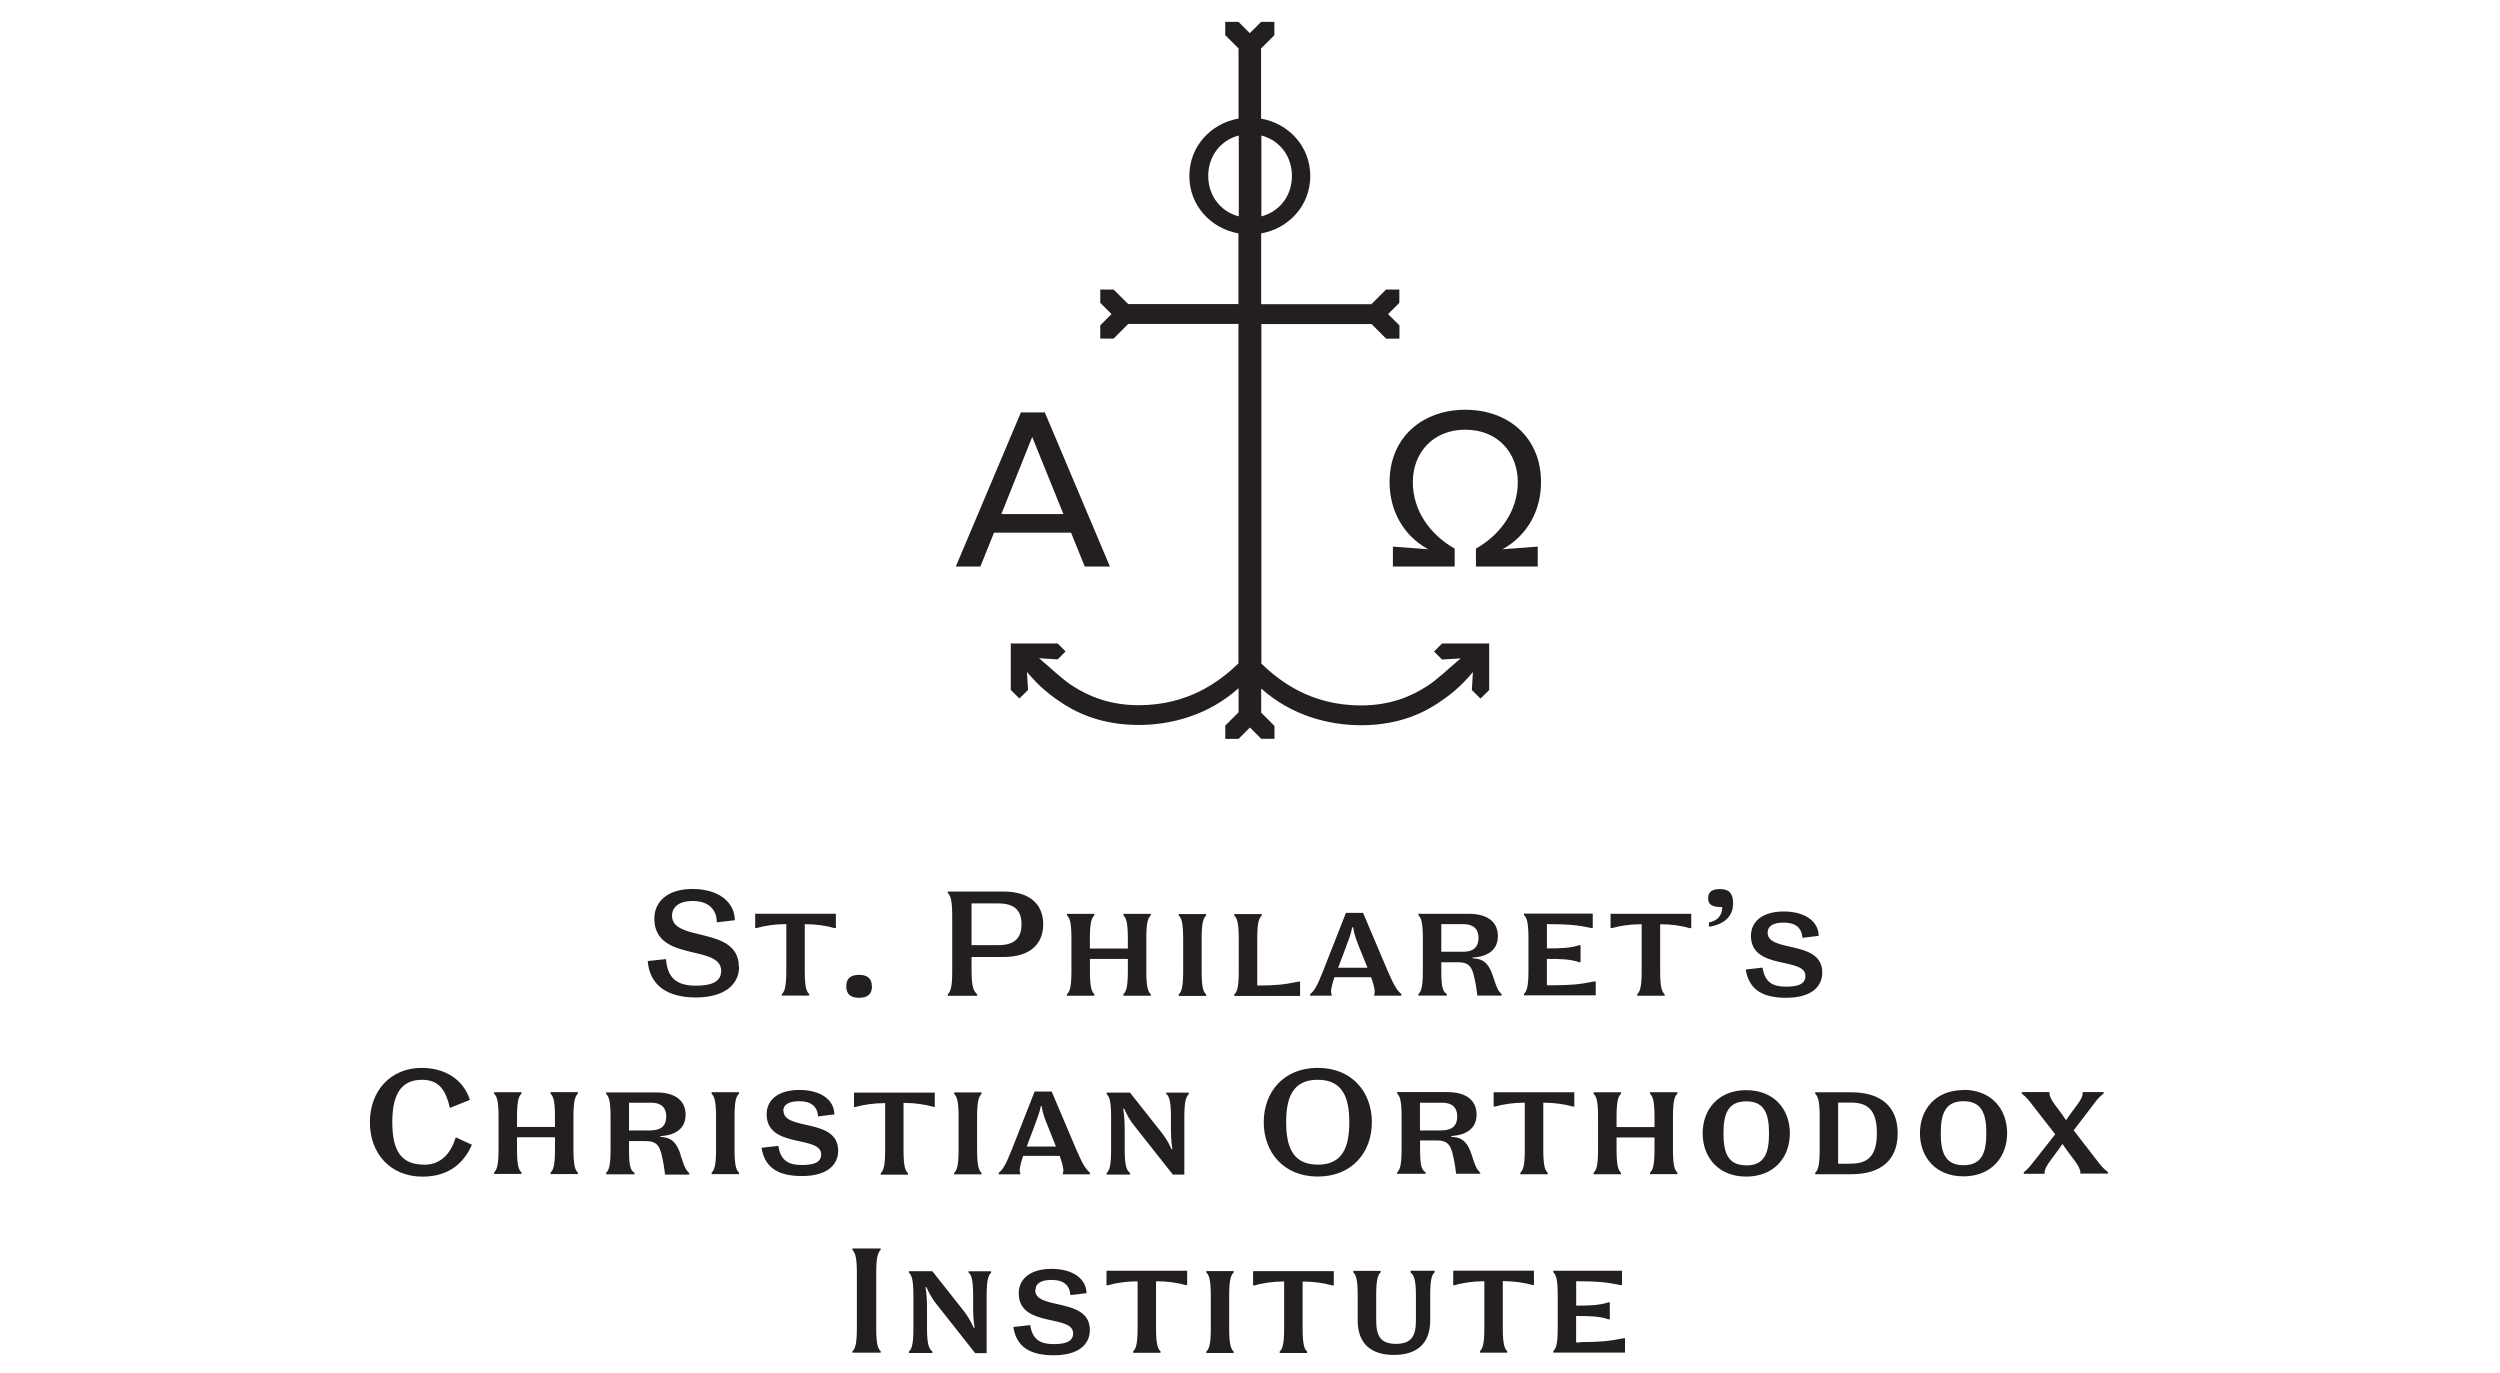
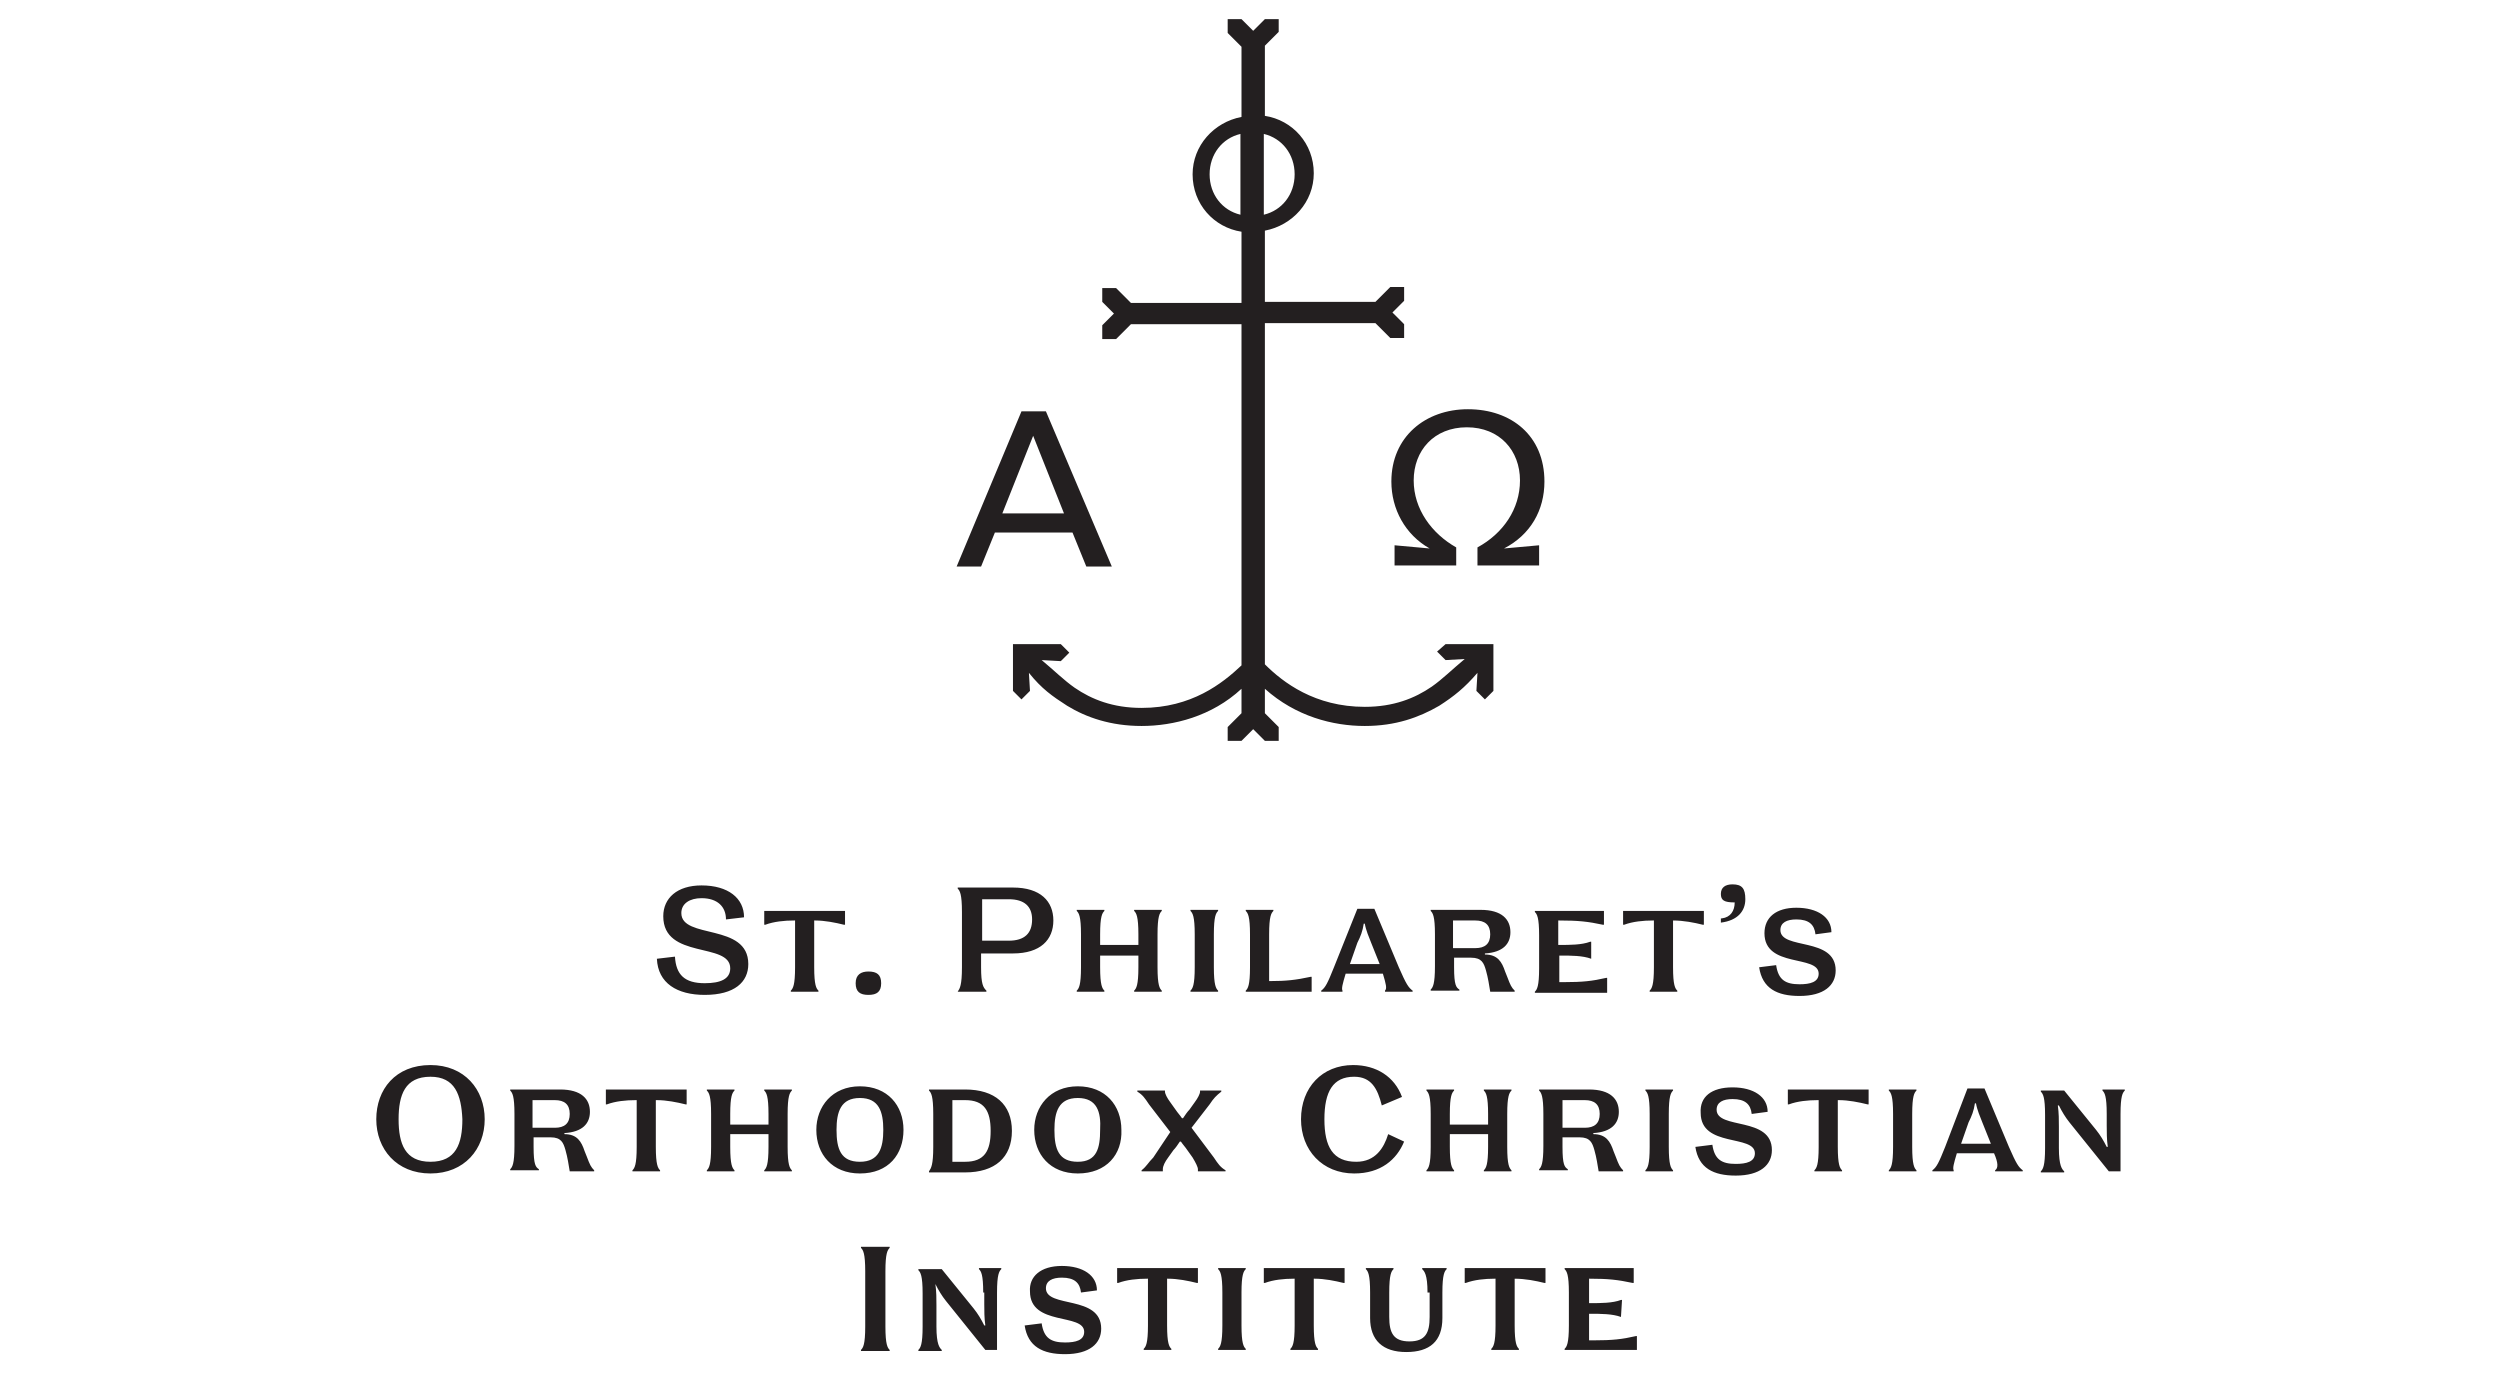
- <svg xmlns="http://www.w3.org/2000/svg" width="235.215" height="129.119" viewBox="0 0 235.215 129.119">
-   <path fill="#231F20" d="M102.053 53.303h2.375l-6.125-14.5h-2.25l-6.125 14.5h2.313l1.28-3.188h7.25l1.29 3.188zm-7.838-4.938l2.9-7.25 2.938 7.25h-5.838zm50.775-3c0-4.25-3.125-6.813-7.125-6.813s-7.125 2.563-7.125 6.813c0 2.625 1.25 5 3.625 6.313l-3.313-.25v1.875h5.813v-1.688c-2.313-1.313-3.938-3.563-3.938-6.25 0-2.75 1.875-4.937 4.938-4.937s4.938 2.187 4.938 4.937c0 2.688-1.625 4.938-3.938 6.25v1.688h5.813v-1.875l-3.313.25c2.375-1.313 3.625-3.687 3.625-6.313zm-10.062 15.938l.75.75 1.756-.11c-1.203 1.003-2.088 1.894-3.067 2.548-1.625 1.07-3.625 1.88-6.313 1.88-4.688 0-7.625-2.25-9.375-3.93V30.49h10.37l1.37 1.376h1.25v-1.25l-1.07-1.063 1.06-1.062v-1.25h-1.25l-1.38 1.38h-10.37v-6.66c2.62-.47 4.62-2.64 4.62-5.4s-2-4.94-4.63-5.4v-6.6l1.25-1.25V2.06h-1.25l-1.06 1.063-1.06-1.063h-1.25v1.25l1.25 1.25v6.593c-2.63.468-4.63 2.644-4.63 5.406 0 2.76 2 4.93 4.62 5.4v6.65h-10.37l-1.38-1.37h-1.25v1.25l1.06 1.06-1.06 1.06v1.25h1.25l1.38-1.38h10.37v31.94c-1.75 1.68-4.69 3.93-9.38 3.93-2.69 0-4.69-.81-6.31-1.87-.98-.65-1.87-1.54-3.07-2.55l1.75.11.75-.75-.75-.75H95.1v4.37l.813.81.813-.81-.106-1.69c1.214 1.44 2.21 2.23 3.6 3.12 1.813 1.12 4.063 1.87 6.938 1.87 2.994 0 6.53-.9 9.373-3.46v2.27l-1.25 1.25v1.25h1.25l1.07-1.07 1.06 1.06h1.25V68.3l-1.25-1.25v-2.27c2.85 2.555 6.38 3.453 9.38 3.453 2.88 0 5.13-.75 6.94-1.876 1.39-.89 2.39-1.682 3.6-3.125l-.1 1.687.81.81.82-.81v-4.38h-4.43l-.75.75zm-16.25-48.553c1.7.44 2.875 1.925 2.875 3.803 0 1.88-1.176 3.364-2.875 3.804V12.75zm-2.125 7.606c-1.698-.44-2.875-1.925-2.875-3.804 0-1.878 1.177-3.364 2.875-3.803v7.6zM64.03 108.614c-.323-.952-.743-1.624-1.892-1.64v-.083c1.652-.09 2.367-.89 2.367-2.01 0-1.22-.827-2.1-2.773-2.1h-4.707v.14c.21.21.42.49.42 2.16v3.11c0 1.67-.21 1.95-.42 2.16v.14H59.7v-.14c-.28-.21-.518-.36-.518-2.1v-.89h1.597c.99 0 1.24.45 1.44 1.17.18.73.28 1.33.35 1.98h2.28v-.14c-.27-.24-.41-.46-.67-1.26l-.16-.46zm-2.774-2.255h-2.073v-2.61h2.073c.925 0 1.43.43 1.43 1.3s-.505 1.3-1.43 1.3zm8.262-15.38c0-3.92-6.29-2.29-6.29-4.82 0-.89.772-1.39 1.905-1.39 1.556 0 2.298.81 2.312 2.01l1.695-.2c-.028-1.71-1.513-2.94-4.007-2.94-2.27 0-3.57 1.16-3.57 2.78 0 4.15 6.288 2.39 6.288 4.93 0 1.01-.88 1.39-2.39 1.39-1.87 0-2.67-.8-2.8-2.5l-1.72.18c.19 2.37 1.95 3.43 4.53 3.43 2.74-.01 4.07-1.24 4.07-2.91zm-2.568 11.93c.21.21.42.49.42 2.16v3.11c0 1.66-.21 1.94-.42 2.15v.14h2.58v-.14c-.21-.21-.42-.49-.42-2.16v-3.11c0-1.67.21-1.95.42-2.16v-.14h-2.58v.14zm6.738 1.65c0-.66.574-.95 1.513-.95 1.12 0 1.7.49 1.77 1.43l1.53-.19c-.01-1.36-1.27-2.3-3.29-2.3-1.99 0-3.08.93-3.08 2.29 0 3.26 5.13 1.94 5.13 3.77 0 .81-.79 1-1.82 1-1.27 0-2-.42-2.21-1.8l-1.58.18c.31 2 1.74 2.66 3.8 2.66 2.31 0 3.41-1 3.41-2.39 0-3.11-5.14-1.84-5.14-3.74zm-21.894-1.66c.21.21.42.49.42 2.16v.97h-3.57v-.97c0-1.67.21-1.95.42-2.16v-.14h-2.578v.14c.21.21.42.49.42 2.15v3.11c0 1.66-.21 1.94-.42 2.15v.14h2.577v-.14c-.21-.21-.42-.49-.42-2.16V107h3.573v1.165c0 1.67-.21 1.95-.42 2.16v.14h2.577v-.14c-.21-.21-.42-.49-.42-2.16v-3.11c0-1.667.21-1.947.42-2.16v-.14h-2.578v.14zM82.03 92.8c0-.77-.448-1.08-1.205-1.08-.756 0-1.204.31-1.204 1.08s.45 1.08 1.21 1.08 1.21-.31 1.21-1.08zm-8.05-5.85v4.424c0 1.67-.21 1.95-.42 2.16v.14h2.577v-.14c-.21-.21-.42-.49-.42-2.16v-4.42h.14c.854 0 1.892.14 2.647.362h.14V85.97h-7.592v1.345h.14c.757-.226 1.794-.366 2.648-.366h.14zm94.066 5.88c-1.274 0-2.003-.42-2.213-1.792l-1.583.18c.31 2 1.737 2.66 3.796 2.66 2.312 0 3.404-.993 3.404-2.38 0-3.11-5.14-1.835-5.14-3.74 0-.66.573-.953 1.512-.953 1.12 0 1.695.49 1.765 1.43l1.527-.183c-.015-1.355-1.275-2.294-3.292-2.294-1.99 0-3.082.937-3.082 2.296 0 3.264 5.127 1.95 5.127 3.77 0 .81-.798 1.006-1.82 1.006zm-31.92.7c-.28-.21-.52-.363-.52-2.1v-.896h1.598c.995 0 1.247.45 1.443 1.163.182.73.28 1.33.35 1.975h2.283v-.14c-.266-.238-.406-.46-.672-1.26l-.154-.464c-.322-.95-.742-1.62-1.89-1.64v-.08c1.65-.095 2.366-.892 2.366-2.014 0-1.22-.827-2.1-2.773-2.1h-4.707v.14c.21.21.42.49.42 2.154v3.11c0 1.667-.21 1.946-.42 2.157v.14h2.676v-.136zm-.52-6.582h2.074c.925 0 1.43.434 1.43 1.3s-.505 1.3-1.43 1.3h-2.073v-2.6zm26.433-1.6c0 .757-.44 1.3-1.25 1.44v.405c1.57-.24 2.27-1.08 2.27-2.2 0-.91-.35-1.345-1.24-1.345-.76 0-1.11.29-1.11.85 0 .62.36.845 1.31.845zM80.2 117.61c.21.21.42.49.42 2.157v5.21c0 1.663-.21 1.942-.42 2.153v.14h2.66v-.14c-.21-.21-.42-.49-.42-2.157v-5.21c0-1.67.21-1.948.42-2.16v-.14H80.2v.14zm45.087-24.074c-.113-.168-.057-.63.266-1.598H129c.352.967.394 1.43.295 1.598v.14h2.55v-.14c-.364-.35-.603-.603-1.29-2.2l-2.31-5.448h-1.61l-2.144 5.45c-.58 1.483-.84 1.89-1.23 2.198v.14h2.03v-.14zm1.344-4.455c.26-.67.47-1.17.59-1.83h.09c.09.66.34 1.29.56 1.84l.79 1.96h-2.76l.74-1.96zm-34.7 4.46c-.28-.28-.52-.56-.52-2.16v-1.34h2.97c2.6 0 3.77-1.27 3.77-3.08s-1.17-3.08-3.77-3.08h-5.21v.14c.21.21.42.49.42 2.16v5.21c0 1.67-.21 1.95-.42 2.16v.14h2.76v-.14zM91.41 85h2.52c1.52 0 2.18.66 2.18 1.96s-.66 1.963-2.17 1.963h-2.53v-3.93zm.94 17.92v-.14h-2.58v.14c.21.21.42.49.42 2.16v3.11c0 1.67-.21 1.95-.42 2.16v.14h2.58v-.14c-.21-.21-.42-.49-.42-2.157v-3.11c0-1.665.21-1.945.42-2.156zm-52.47 6.655c-2.21 0-2.97-1.415-2.97-3.992s.8-3.99 2.8-3.99c1.67 0 2.26 1.093 2.62 2.647l1.88-.756c-.61-1.92-2.34-3.01-4.54-3.01-2.91 0-4.87 2.15-4.87 5.118s1.96 5.114 4.948 5.114c2.49 0 3.906-1.29 4.65-3l-1.514-.7c-.42 1.33-1.246 2.58-2.997 2.58zm84.1-9.105c-3.22 0-5.08 2.283-5.08 5.113s1.867 5.114 5.09 5.114 5.084-2.283 5.084-5.113-1.863-5.112-5.084-5.112zm0 9.105c-2.38 0-2.97-1.725-2.97-3.994s.59-3.99 2.97-3.99 2.97 1.73 2.97 4-.59 3.99-2.97 3.99zm26.15-17.236h-.14c-1.39.29-2.27.36-4.03.36h-.42v-2.48h.14c.956 0 2.1.01 2.89.31h.14v-1.6h-.14c-.786.29-1.935.3-2.888.3h-.14v-2.28h.14c1.766 0 2.647.07 4.034.36h.14v-1.35h-6.47v.14c.21.21.42.49.42 2.15v3.11c0 1.66-.21 1.94-.42 2.15v.14h6.75v-1.34zm-17.42 27.38c.257.21.51.49.51 2.16v2.31c0 1.45-.366 2.25-1.88 2.25-1.5 0-1.86-.8-1.86-2.26v-2.31c0-1.67.21-1.95.42-2.16v-.14h-2.58v.14c.21.21.42.49.42 2.15v2.38c0 2.16 1.233 3.24 3.404 3.24 2.186 0 3.418-1.08 3.418-3.24v-2.38c0-1.67.21-1.95.42-2.16v-.14h-2.27v.14zm16 6.58h-.42v-2.48h.14c.957 0 2.1.01 2.89.31h.14v-1.6h-.14c-.782.29-1.93.31-2.884.31h-.14v-2.29h.14c1.766 0 2.647.07 4.034.36h.14v-1.35h-6.47v.14c.21.21.42.49.42 2.16v3.11c0 1.66-.21 1.94-.42 2.15v.14h6.75v-1.35h-.14c-1.388.29-2.27.36-4.036.36zm-9.44-15.82v-.14c-.26-.24-.4-.46-.67-1.26l-.15-.47c-.324-.96-.744-1.63-1.893-1.64v-.09c1.653-.1 2.368-.89 2.368-2.02 0-1.22-.826-2.11-2.772-2.11h-4.703v.14c.21.21.42.49.42 2.15v3.11c0 1.66-.21 1.94-.42 2.15v.14h2.676v-.14c-.28-.21-.516-.36-.516-2.1v-.9h1.596c.992 0 1.244.45 1.44 1.16.182.73.28 1.33.35 1.972h2.283zm-3.6-4.12h-2.07v-2.61h2.076c.925 0 1.43.43 1.43 1.3s-.505 1.3-1.43 1.3zm1.06 14.56h.14c.755-.23 1.792-.37 2.646-.37h.14v4.42c0 1.67-.21 1.95-.42 2.16v.14h2.577v-.14c-.21-.21-.42-.49-.42-2.16v-4.43h.14c.854 0 1.89.14 2.647.36h.142v-1.35h-7.595v1.35zm18.515-18.01c.21.21.42.49.42 2.16v.97h-3.57v-.97c0-1.67.21-1.95.42-2.16v-.14h-2.58v.14c.21.21.42.49.42 2.16v3.11c0 1.67-.21 1.95-.42 2.16v.14h2.58v-.14c-.21-.21-.42-.49-.42-2.16v-1.16h3.57v1.16c0 1.66-.21 1.94-.42 2.15v.14h2.577v-.14c-.21-.21-.42-.49-.42-2.16v-3.11c0-1.67.21-1.95.42-2.16v-.14h-2.58v.14zm-10.05.84h.14c.853 0 1.89.14 2.646.36h.14v-1.34h-7.59v1.34h.14c.76-.22 1.8-.36 2.65-.36h.14v4.43c0 1.67-.21 1.95-.42 2.16v.14h2.58v-.14c-.21-.21-.42-.49-.42-2.16v-4.43zm52.038 5.35l-2.13-2.75 1.696-2.22c.44-.59.63-.86 1.12-1.24v-.14h-1.97v.14c0 .22-.17.6-.48 1.01l-.49.66c-.18.25-.37.5-.56.8h-.06c-.19-.3-.37-.55-.56-.8l-.49-.66c-.31-.41-.48-.79-.48-1.01v-.14h-2.61v.14c.48.38.67.64 1.12 1.23l2.03 2.6-1.85 2.35c-.46.57-.63.85-1.11 1.23v.14h1.96v-.16c0-.21.2-.63.52-1.05l.53-.72c.19-.27.4-.52.6-.84h.07c.19.32.4.57.59.84l.53.71c.32.42.52.84.52 1.05v.15h2.6v-.14c-.49-.38-.69-.64-1.138-1.23zm-12.49-6.54c-2.633 0-4.103 1.82-4.103 4.06s1.47 4.06 4.1 4.06 4.104-1.83 4.104-4.07-1.47-4.07-4.104-4.07zm0 7.07c-1.764 0-2.143-1.25-2.143-3.01 0-1.77.38-3.01 2.14-3.01s2.144 1.24 2.144 3.01c0 1.76-.38 3.01-2.144 3.01zm-10.555-6.86h-3.402v.14c.21.21.42.49.42 2.16v3.11c0 1.67-.21 1.95-.42 2.16v.14h3.404c2.787 0 4.356-1.35 4.356-3.85s-1.57-3.86-4.356-3.86zm0 6.72h-1.245v-5.75h1.25c1.763 0 2.393.99 2.393 2.87s-.63 2.87-2.395 2.87zM151.53 87.32h.14c.756-.222 1.793-.362 2.647-.362h.14v4.426c0 1.668-.21 1.947-.42 2.158v.14h2.58v-.14c-.21-.21-.42-.49-.42-2.156V86.96h.14c.853 0 1.89.14 2.646.364h.14v-1.35h-7.592v1.346zm12.77 15.247c-2.634 0-4.104 1.82-4.104 4.064s1.47 4.07 4.1 4.07 4.105-1.82 4.105-4.07-1.47-4.06-4.1-4.06zm0 7.076c-1.765 0-2.144-1.247-2.144-3.012s.38-3.01 2.14-3.01 2.144 1.25 2.144 3.01c0 1.77-.378 3.02-2.143 3.02zm-60.195 11.28h.14c.756-.224 1.793-.364 2.647-.364h.14v4.42c0 1.67-.21 1.95-.42 2.16v.14h2.576v-.14c-.21-.21-.42-.49-.42-2.16v-4.43h.14c.854 0 1.892.14 2.647.36h.14v-1.35h-7.59v1.34zm-1.56-30.7h3.57v1.162c0 1.668-.21 1.947-.42 2.158v.14h2.58v-.14c-.213-.21-.423-.49-.423-2.158v-3.11c0-1.665.21-1.946.42-2.155v-.14h-2.578v.14c.21.21.42.49.42 2.154v.97h-3.57v-.966c0-1.666.21-1.947.42-2.156v-.14h-2.578v.14c.21.21.42.49.42 2.154v3.11c0 1.668-.21 1.947-.42 2.158v.14h2.58v-.14c-.21-.21-.42-.49-.42-2.157v-1.17zm-5.117 31.148c0-.65.577-.95 1.516-.95 1.12 0 1.695.49 1.765 1.43l1.52-.18c-.02-1.35-1.28-2.29-3.29-2.29-1.99 0-3.09.94-3.09 2.3 0 3.27 5.12 1.95 5.12 3.77 0 .81-.8 1.01-1.82 1.01-1.28 0-2.01-.42-2.22-1.79l-1.59.18c.31 2 1.74 2.66 3.8 2.66 2.31 0 3.4-.99 3.4-2.38 0-3.11-5.14-1.83-5.14-3.74zm-1.433-11.02c-.113-.17-.057-.63.266-1.6h3.44c.35.97.4 1.43.3 1.6v.14h2.55v-.14c-.36-.35-.6-.6-1.29-2.2l-2.31-5.45h-1.61l-2.14 5.45c-.59 1.48-.85 1.89-1.24 2.2v.14h2.03v-.14zm1.344-4.45c.25-.67.46-1.18.59-1.83h.08c.08.66.33 1.29.56 1.84l.78 1.96H96.6l.74-1.96zm-12.31-2.13h.14c.85 0 1.89.14 2.64.37h.14v-1.34h-7.6v1.35h.14c.75-.22 1.79-.36 2.65-.36h.14v4.43c0 1.67-.21 1.95-.42 2.16v.14h2.57v-.14c-.21-.21-.42-.49-.42-2.15v-4.43zm6.11 15.96c.21.21.42.49.42 2.16v1.08c0 .58.02 1.28.14 1.95h-.09c-.27-.63-.59-1.13-.95-1.6l-2.94-3.72h-2.2v.14c.21.21.42.49.42 2.16v3.1c0 1.67-.21 1.95-.42 2.16v.14h2.21v-.14c-.26-.21-.51-.49-.51-2.15v-1.96c0-.57-.03-1.27-.14-1.95h.08c.26.58.57 1.14.95 1.6l3.64 4.61h1.08v-5.41c0-1.66.21-1.94.42-2.15v-.14h-2.13v.14zm26.76 1.21h.14c.75-.23 1.79-.37 2.64-.37h.14V125c0 1.67-.21 1.948-.42 2.16v.14h2.58v-.14c-.21-.21-.42-.49-.42-2.157v-4.425h.14c.85 0 1.89.14 2.65.364h.14v-1.347h-7.59v1.35zm-4.4-1.21c.21.21.42.49.42 2.16V125c0 1.667-.21 1.946-.42 2.157v.14h2.57v-.14c-.21-.21-.42-.49-.42-2.156v-3.11c0-1.67.21-1.95.42-2.16v-.14h-2.57v.14zm-3.75-16.8c.21.21.42.49.42 2.16v1.08c0 .58.02 1.28.14 1.95h-.09c-.27-.63-.59-1.13-.96-1.6l-2.94-3.72h-2.2v.14c.21.21.42.49.42 2.16v3.11c0 1.67-.21 1.95-.42 2.16v.14h2.21v-.14c-.25-.21-.51-.49-.51-2.16v-1.96c0-.57-.03-1.27-.14-1.95h.08c.26.58.57 1.14.95 1.6l3.64 4.61h1.08v-5.41c0-1.66.21-1.94.42-2.16v-.14h-2.13v.14zm12.58-10.58h-.14c-1.39.3-2.27.37-3.76.37h-.14V88.3c0-1.666.21-1.947.42-2.156V86h-2.58v.14c.21.21.42.49.42 2.16v3.11c0 1.665-.21 1.944-.42 2.155v.14h6.19v-1.35zm-11.43-6.22c.21.21.42.49.42 2.16v3.11c0 1.67-.21 1.95-.42 2.16v.14h2.58v-.14c-.21-.21-.42-.49-.42-2.16v-3.11c0-1.66.21-1.94.42-2.15V86h-2.58v.14z" />
+ <svg xmlns="http://www.w3.org/2000/svg" version="1.1" id="Слой_1" x="0" y="0" viewBox="0 0 235.2 129.1" xml:space="preserve">
+   <style>.st0{fill:#231f20}</style>
+   <path class="st0" d="M102.2 53.3h2.4l-6.2-14.6h-2.3L90 53.3h2.3l1.3-3.2h7.3l1.3 3.2zm-7.9-5l2.9-7.3 2.9 7.3h-5.8zm51-3c0-4.3-3.1-6.8-7.2-6.8-4 0-7.2 2.6-7.2 6.8 0 2.6 1.3 5 3.6 6.3l-3.3-.3v1.9h5.8v-1.7c-2.3-1.3-4-3.6-4-6.3 0-2.8 1.9-5 5-5s5 2.2 5 5c0 2.7-1.6 5-4 6.3v1.7h5.8v-1.9l-3.3.3c2.5-1.3 3.8-3.6 3.8-6.3zm-10.1 16l.8.8 1.8-.1c-1.2 1-2.1 1.9-3.1 2.6-1.6 1.1-3.6 1.9-6.3 1.9-4.7 0-7.7-2.3-9.4-4V30.4h10.4l1.4 1.4h1.3v-1.3l-1.1-1.1 1.1-1.1V27h-1.3l-1.4 1.4H119v-6.7c2.6-.5 4.6-2.7 4.6-5.4 0-2.8-2-5-4.6-5.4V4.3l1.3-1.3V1.8H119l-1.1 1.1-1.1-1.1h-1.3v1.3l1.3 1.3V11c-2.6.5-4.6 2.7-4.6 5.4 0 2.8 2 5 4.6 5.4v6.7h-10.4l-1.4-1.4h-1.3v1.3l1.1 1.1-1.1 1.1v1.3h1.3l1.4-1.4h10.4v32.1c-1.8 1.7-4.7 4-9.4 4-2.7 0-4.7-.8-6.3-1.9-1-.7-1.9-1.6-3.1-2.6l1.8.1.8-.8-.8-.8h-4.5V65l.8.8.8-.8-.1-1.7c1.2 1.5 2.2 2.2 3.6 3.1 1.8 1.1 4.1 1.9 7 1.9 3 0 6.6-.9 9.4-3.5v2.3l-1.3 1.3v1.3h1.3l1.1-1.1 1.1 1.1h1.3v-1.3l-1.3-1.3v-2.3c2.9 2.6 6.4 3.5 9.4 3.5 2.9 0 5.1-.8 7-1.9 1.4-.9 2.4-1.7 3.6-3.1l-.1 1.7.8.8.8-.8v-4.4H136l-.8.7zm-16.3-48.7c1.7.4 2.9 1.9 2.9 3.8s-1.2 3.4-2.9 3.8v-7.6zm-2.2 7.6c-1.7-.4-2.9-1.9-2.9-3.8s1.2-3.4 2.9-3.8v7.6zM66 83.3c2.5 0 4 1.2 4 3l-1.7.2c0-1.2-.8-2-2.3-2-1.1 0-1.9.5-1.9 1.4 0 2.5 6.3.9 6.3 4.8 0 1.7-1.3 2.9-4.1 2.9-2.6 0-4.4-1.1-4.5-3.4l1.7-.2c.1 1.7.9 2.5 2.8 2.5 1.5 0 2.4-.4 2.4-1.4 0-2.5-6.3-.8-6.3-4.9 0-1.7 1.3-2.9 3.6-2.9zM76.6 86.6V91c0 1.7.2 2 .4 2.2v.1h-2.6v-.1c.2-.2.4-.5.4-2.2v-4.4h-.1c-.9 0-1.9.1-2.7.4h-.1v-1.3h7.6V87h-.1c-.8-.2-1.8-.4-2.7-.4h-.1zM81.7 91.4c.8 0 1.2.3 1.2 1.1s-.4 1.1-1.2 1.1-1.2-.3-1.2-1.1.5-1.1 1.2-1.1zM90.1 93.3c.2-.3.4-.6.4-2.3v-5.2c0-1.7-.2-2-.4-2.2v-.1h5.2c2.6 0 3.8 1.3 3.8 3.1s-1.2 3.1-3.8 3.1h-3V91c0 1.6.2 1.9.5 2.2v.1h-2.7zm4.8-8.7h-2.5v3.9h2.5c1.5 0 2.2-.7 2.2-2 0-1.2-.7-1.9-2.2-1.9zM107.1 89.9h-3.6V91c0 1.7.2 2 .4 2.2v.1h-2.6v-.1c.2-.2.4-.5.4-2.2v-3.1c0-1.7-.2-2-.4-2.2v-.1h2.6v.1c-.2.2-.4.5-.4 2.2v1h3.6v-1c0-1.7-.2-2-.4-2.2v-.1h2.6v.1c-.2.2-.4.5-.4 2.2V91c0 1.7.2 2 .4 2.2v.1h-2.6v-.1c.2-.2.4-.5.4-2.2v-1.1zM112.4 87.9c0-1.7-.2-2-.4-2.2v-.1h2.6v.1c-.2.2-.4.5-.4 2.2V91c0 1.7.2 2 .4 2.2v.1H112v-.1c.2-.2.4-.5.4-2.2v-3.1zM117.6 87.9c0-1.7-.2-2-.4-2.2v-.1h2.6v.1c-.2.2-.4.5-.4 2.2v4.4h.1c1.5 0 2.4-.1 3.8-.4h.1v1.4h-6.2v-.1c.2-.2.4-.5.4-2.2v-3.1zM130.1 91.6h-3.5c-.3 1-.4 1.4-.3 1.6v.1h-2v-.1c.4-.3.6-.7 1.2-2.2l2.2-5.5h1.6l2.3 5.5c.7 1.6.9 1.9 1.3 2.2v.1h-2.6v-.1c.2-.2.1-.6-.2-1.6zm-3.1-.9h2.8l-.8-2c-.2-.5-.5-1.2-.6-1.8h-.1c-.1.7-.3 1.2-.6 1.8l-.7 2zM135 87.9c0-1.7-.2-2-.4-2.2v-.1h4.7c2 0 2.8.9 2.8 2.1 0 1.1-.7 1.9-2.4 2v.1c1.2 0 1.6.7 1.9 1.6l.2.5c.3.8.4 1 .7 1.3v.1h-2.3c-.1-.6-.2-1.3-.4-2s-.4-1.2-1.4-1.2h-1.6v.9c0 1.7.2 1.9.5 2.1v.1h-2.7v-.1c.2-.2.4-.5.4-2.2v-3zm1.7-1.3v2.6h2.1c.9 0 1.4-.4 1.4-1.3s-.5-1.3-1.4-1.3h-2.1zM149.7 90.2c-.8-.3-1.9-.3-2.9-.3h-.1v2.5h.4c1.8 0 2.7-.1 4-.4h.1v1.4h-6.8v-.1c.2-.2.4-.5.4-2.2V88c0-1.7-.2-2-.4-2.2v-.1h6.5V87h-.1c-1.4-.3-2.3-.4-4.1-.4h-.1v2.3h.1c1 0 2.1 0 2.9-.3h.1v1.6zM157.4 86.6V91c0 1.7.2 2 .4 2.2v.1h-2.6v-.1c.2-.2.4-.5.4-2.2v-4.4h-.1c-.9 0-1.9.1-2.7.4h-.1v-1.3h7.6V87h-.1c-.8-.2-1.8-.4-2.8-.4zM162 86.4c.8-.1 1.2-.7 1.2-1.5-1 0-1.3-.2-1.3-.8 0-.6.4-.9 1.1-.9.9 0 1.2.4 1.2 1.4 0 1.1-.7 2-2.3 2.2v-.4h.1zM169 85.4c2 0 3.3.9 3.3 2.3l-1.5.2c-.1-.9-.6-1.4-1.8-1.4-.9 0-1.5.3-1.5 1 0 1.9 5.2.6 5.2 3.8 0 1.4-1.1 2.4-3.4 2.4-2.1 0-3.5-.7-3.8-2.7l1.6-.2c.2 1.4.9 1.8 2.2 1.8 1 0 1.8-.2 1.8-1 0-1.8-5.1-.5-5.1-3.8 0-1.5 1.1-2.4 3-2.4zM124.6 105.3c0 2.6.8 4 3 4 1.8 0 2.6-1.3 3-2.6l1.5.7c-.7 1.7-2.2 3-4.7 3-3 0-5-2.2-5-5.1 0-3 2-5.1 4.9-5.1 2.2 0 3.9 1.1 4.6 3l-1.9.8c-.4-1.6-1-2.7-2.6-2.7-2 0-2.8 1.4-2.8 4zM140 106.7h-3.6v1.2c0 1.7.2 2 .4 2.2v.1h-2.6v-.1c.2-.2.4-.5.4-2.2v-3.1c0-1.7-.2-2-.4-2.2v-.1h2.6v.1c-.2.2-.4.5-.4 2.2v1h3.6v-1c0-1.7-.2-2-.4-2.2v-.1h2.6v.1c-.2.2-.4.5-.4 2.2v3.1c0 1.7.2 2 .4 2.2v.1h-2.6v-.1c.2-.2.4-.5.4-2.2v-1.2zM145.2 104.8c0-1.7-.2-2-.4-2.2v-.1h4.7c2 0 2.8.9 2.8 2.1 0 1.1-.7 1.9-2.4 2v.1c1.2 0 1.6.7 1.9 1.6l.2.5c.3.8.4 1 .7 1.3v.1h-2.3c-.1-.6-.2-1.3-.4-2s-.4-1.2-1.4-1.2H147v.9c0 1.7.2 1.9.5 2.1v.1h-2.7v-.1c.2-.2.4-.5.4-2.2v-3zm1.8-1.3v2.6h2.1c.9 0 1.4-.4 1.4-1.3s-.5-1.3-1.4-1.3H147zM155.2 104.8c0-1.7-.2-2-.4-2.2v-.1h2.6v.1c-.2.2-.4.5-.4 2.2v3.1c0 1.7.2 2 .4 2.2v.1h-2.6v-.1c.2-.2.4-.5.4-2.2v-3.1zM163 102.3c2 0 3.3.9 3.3 2.3l-1.5.2c-.1-.9-.6-1.4-1.8-1.4-.9 0-1.5.3-1.5 1 0 1.9 5.2.6 5.2 3.8 0 1.4-1.1 2.4-3.4 2.4-2.1 0-3.5-.7-3.8-2.7l1.6-.2c.2 1.4.9 1.8 2.2 1.8 1 0 1.8-.2 1.8-1 0-1.8-5.1-.5-5.1-3.8-.1-1.5 1-2.4 3-2.4zM172.9 103.5v4.4c0 1.7.2 2 .4 2.2v.1h-2.6v-.1c.2-.2.4-.5.4-2.2v-4.4h-.1c-.9 0-1.9.1-2.7.4h-.1v-1.4h7.6v1.4h-.1c-.8-.2-1.8-.4-2.7-.4h-.1zM178.1 104.8c0-1.7-.2-2-.4-2.2v-.1h2.6v.1c-.2.2-.4.5-.4 2.2v3.1c0 1.7.2 2 .4 2.2v.1h-2.6v-.1c.2-.2.4-.5.4-2.2v-3.1zM187.6 108.5h-3.5c-.3 1-.4 1.4-.3 1.6v.1h-2v-.1c.4-.3.6-.7 1.2-2.2l2.1-5.5h1.6l2.3 5.5c.7 1.6.9 1.9 1.3 2.2v.1h-2.6v-.1c.3-.2.3-.7-.1-1.6zm-3.1-.9h2.8l-.8-2c-.2-.5-.5-1.2-.6-1.8h-.1c-.1.7-.3 1.2-.6 1.8l-.7 2zM198.2 104.8c0-1.7-.2-2-.4-2.2v-.1h2.1v.1c-.2.2-.4.5-.4 2.2v5.4h-1.1l-3.7-4.6c-.4-.5-.7-1-1-1.6h-.1c.1.7.1 1.4.1 2v2c0 1.7.3 2 .5 2.2v.1H192v-.1c.2-.2.4-.5.4-2.2v-3.1c0-1.7-.2-2-.4-2.2v-.1h2.2l3 3.7c.4.5.7 1 1 1.6h.1c-.1-.7-.1-1.4-.1-2v-1.1zM40.5 100.2c3.2 0 5.1 2.3 5.1 5.1s-1.9 5.1-5.1 5.1c-3.2 0-5.1-2.3-5.1-5.1s1.8-5.1 5.1-5.1zm0 1.1c-2.4 0-3 1.7-3 4s.6 4 3 4 3-1.7 3-4c-.1-2.3-.7-4-3-4zM48.4 104.8c0-1.7-.2-2-.4-2.2v-.1h4.7c2 0 2.8.9 2.8 2.1 0 1.1-.7 1.9-2.4 2v.1c1.2 0 1.6.7 1.9 1.6l.2.5c.3.8.4 1 .7 1.3v.1h-2.3c-.1-.6-.2-1.3-.4-2s-.4-1.2-1.4-1.2h-1.6v.9c0 1.7.2 1.9.5 2.1v.1H48v-.1c.2-.2.4-.5.4-2.2v-3zm1.7-1.3v2.6h2.1c.9 0 1.4-.4 1.4-1.3s-.5-1.3-1.4-1.3h-2.1zM61.7 103.5v4.4c0 1.7.2 2 .4 2.2v.1h-2.6v-.1c.2-.2.4-.5.4-2.2v-4.4h-.1c-.9 0-1.9.1-2.7.4H57v-1.4h7.6v1.4h-.1c-.8-.2-1.8-.4-2.7-.4h-.1zM72.3 106.7h-3.6v1.2c0 1.7.2 2 .4 2.2v.1h-2.6v-.1c.2-.2.4-.5.4-2.2v-3.1c0-1.7-.2-2-.4-2.2v-.1h2.6v.1c-.2.2-.4.5-.4 2.2v1h3.6v-1c0-1.7-.2-2-.4-2.2v-.1h2.6v.1c-.2.2-.4.5-.4 2.2v3.1c0 1.7.2 2 .4 2.2v.1h-2.6v-.1c.2-.2.4-.5.4-2.2v-1.2zM80.9 110.4c-2.6 0-4.1-1.8-4.1-4.1 0-2.2 1.5-4.1 4.1-4.1 2.6 0 4.1 1.8 4.1 4.1s-1.4 4.1-4.1 4.1zm0-7.1c-1.8 0-2.2 1.3-2.2 3 0 1.8.4 3 2.2 3s2.2-1.3 2.2-3-.4-3-2.2-3zM87.4 110.2c.2-.3.4-.6.4-2.3v-3.1c0-1.7-.2-2-.4-2.2v-.1h3.4c2.8 0 4.4 1.4 4.4 3.9s-1.6 3.9-4.4 3.9h-3.4v-.1zm2.2-6.7v5.8h1.2c1.8 0 2.4-1 2.4-2.9s-.6-2.9-2.4-2.9h-1.2zM101.4 110.4c-2.6 0-4.1-1.8-4.1-4.1 0-2.2 1.5-4.1 4.1-4.1 2.6 0 4.1 1.8 4.1 4.1.1 2.3-1.4 4.1-4.1 4.1zm0-7.1c-1.8 0-2.2 1.3-2.2 3 0 1.8.4 3 2.2 3s2.1-1.3 2.1-3c.1-1.7-.3-3-2.1-3zM110.1 106.5l-2-2.6c-.4-.6-.6-.9-1.1-1.2v-.1h2.6v.1c0 .2.2.6.5 1l.5.7c.2.3.4.5.6.8h.1c.2-.3.4-.6.6-.8l.5-.7c.3-.4.5-.8.5-1v-.1h2v.1c-.5.4-.7.6-1.1 1.2l-1.7 2.2 2.1 2.8c.4.6.6.9 1.1 1.2v.1h-2.6v-.2c0-.2-.2-.6-.5-1.1l-.5-.7c-.2-.3-.4-.5-.6-.8h-.1c-.2.3-.4.6-.6.8l-.5.7c-.3.4-.5.8-.5 1.1v.2h-2v-.1c.5-.4.6-.7 1.1-1.2l1.6-2.4zM83.3 124.8c0 1.7.2 2 .4 2.2v.1H81v-.1c.2-.2.4-.5.4-2.2v-5.2c0-1.7-.2-2-.4-2.2v-.1h2.7v.1c-.2.2-.4.5-.4 2.2v5.2zM92.5 121.6c0-1.7-.2-2-.4-2.2v-.1h2.1v.1c-.2.2-.4.5-.4 2.2v5.4h-1.1l-3.7-4.6c-.4-.5-.7-1-1-1.6.1.7.1 1.4.1 2v2c0 1.7.3 2 .5 2.2v.1h-2.2v-.1c.2-.2.4-.5.4-2.2v-3.1c0-1.7-.2-2-.4-2.2v-.1h2.2l3 3.7c.4.5.7 1 1 1.6h.1c-.1-.7-.1-1.4-.1-2v-1.1h-.1zM99.9 119.1c2 0 3.3.9 3.3 2.3l-1.5.2c-.1-.9-.6-1.4-1.8-1.4-.9 0-1.5.3-1.5 1 0 1.9 5.2.6 5.2 3.8 0 1.4-1.1 2.4-3.4 2.4-2.1 0-3.5-.7-3.8-2.7l1.6-.2c.2 1.4.9 1.8 2.2 1.8 1 0 1.8-.2 1.8-1 0-1.8-5.1-.5-5.1-3.8-.1-1.4 1-2.4 3-2.4zM109.8 120.3v4.4c0 1.7.2 2 .4 2.2v.1h-2.6v-.1c.2-.2.4-.5.4-2.2v-4.4h-.1c-.9 0-1.9.1-2.7.4h-.1v-1.4h7.6v1.4h-.1c-.8-.2-1.8-.4-2.7-.4h-.1zM115 121.6c0-1.7-.2-2-.4-2.2v-.1h2.6v.1c-.2.2-.4.5-.4 2.2v3.1c0 1.7.2 2 .4 2.2v.1h-2.6v-.1c.2-.2.4-.5.4-2.2v-3.1zM123.6 120.3v4.4c0 1.7.2 2 .4 2.2v.1h-2.6v-.1c.2-.2.4-.5.4-2.2v-4.4h-.1c-.9 0-1.9.1-2.7.4h-.1v-1.4h7.6v1.4h-.1c-.8-.2-1.8-.4-2.7-.4h-.1zM134.3 121.6c0-1.7-.3-2-.5-2.2v-.1h2.3v.1c-.2.2-.4.5-.4 2.2v2.4c0 2.2-1.2 3.2-3.4 3.2s-3.4-1.1-3.4-3.2v-2.4c0-1.7-.2-2-.4-2.2v-.1h2.6v.1c-.2.2-.4.5-.4 2.2v2.3c0 1.5.4 2.3 1.9 2.3s1.9-.8 1.9-2.3v-2.3h-.2zM142.5 120.3v4.4c0 1.7.2 2 .4 2.2v.1h-2.6v-.1c.2-.2.4-.5.4-2.2v-4.4h-.1c-.9 0-1.9.1-2.7.4h-.1v-1.4h7.6v1.4h-.1c-.8-.2-1.8-.4-2.8-.4zM152.5 123.9c-.8-.3-1.9-.3-2.9-.3h-.1v2.5h.4c1.8 0 2.7-.1 4-.4h.1v1.3h-6.8v-.1c.2-.2.4-.5.4-2.2v-3.1c0-1.7-.2-2-.4-2.2v-.1h6.5v1.4h-.1c-1.4-.3-2.3-.4-4-.4h-.1v2.3h.1c1 0 2.1 0 2.9-.3h.1l-.1 1.6c.1 0 0 0 0 0z" />
</svg>
